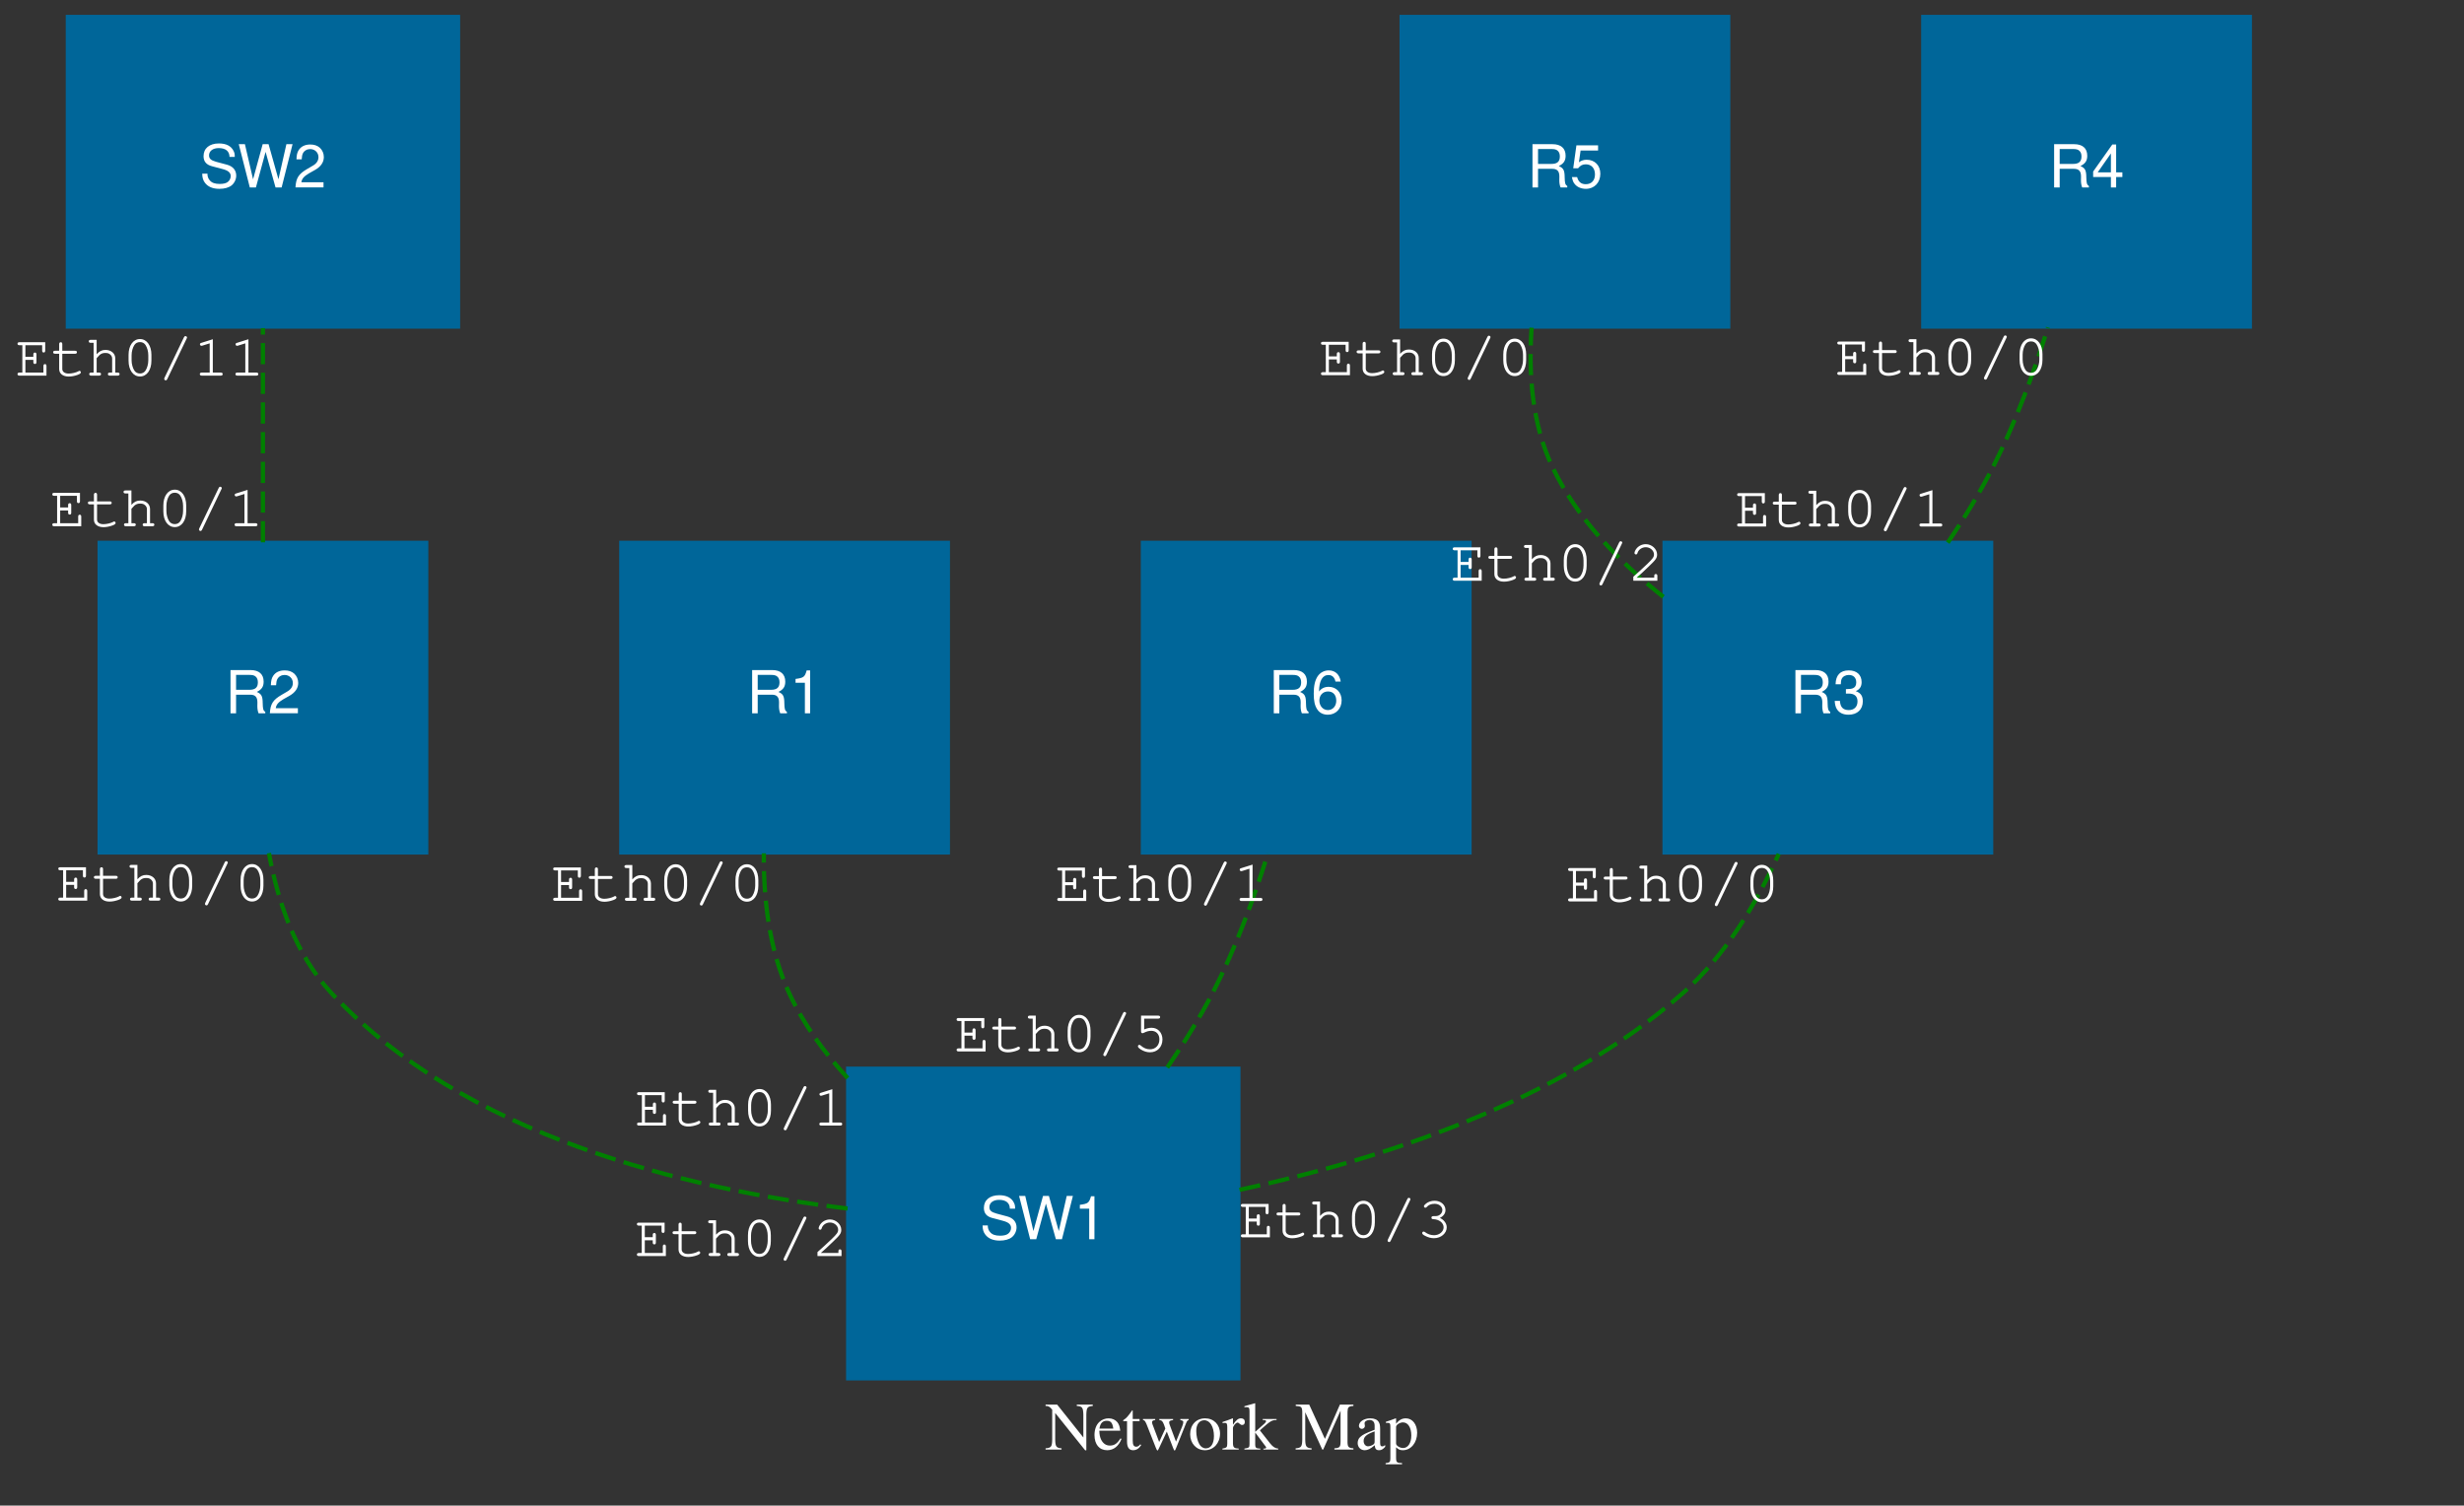
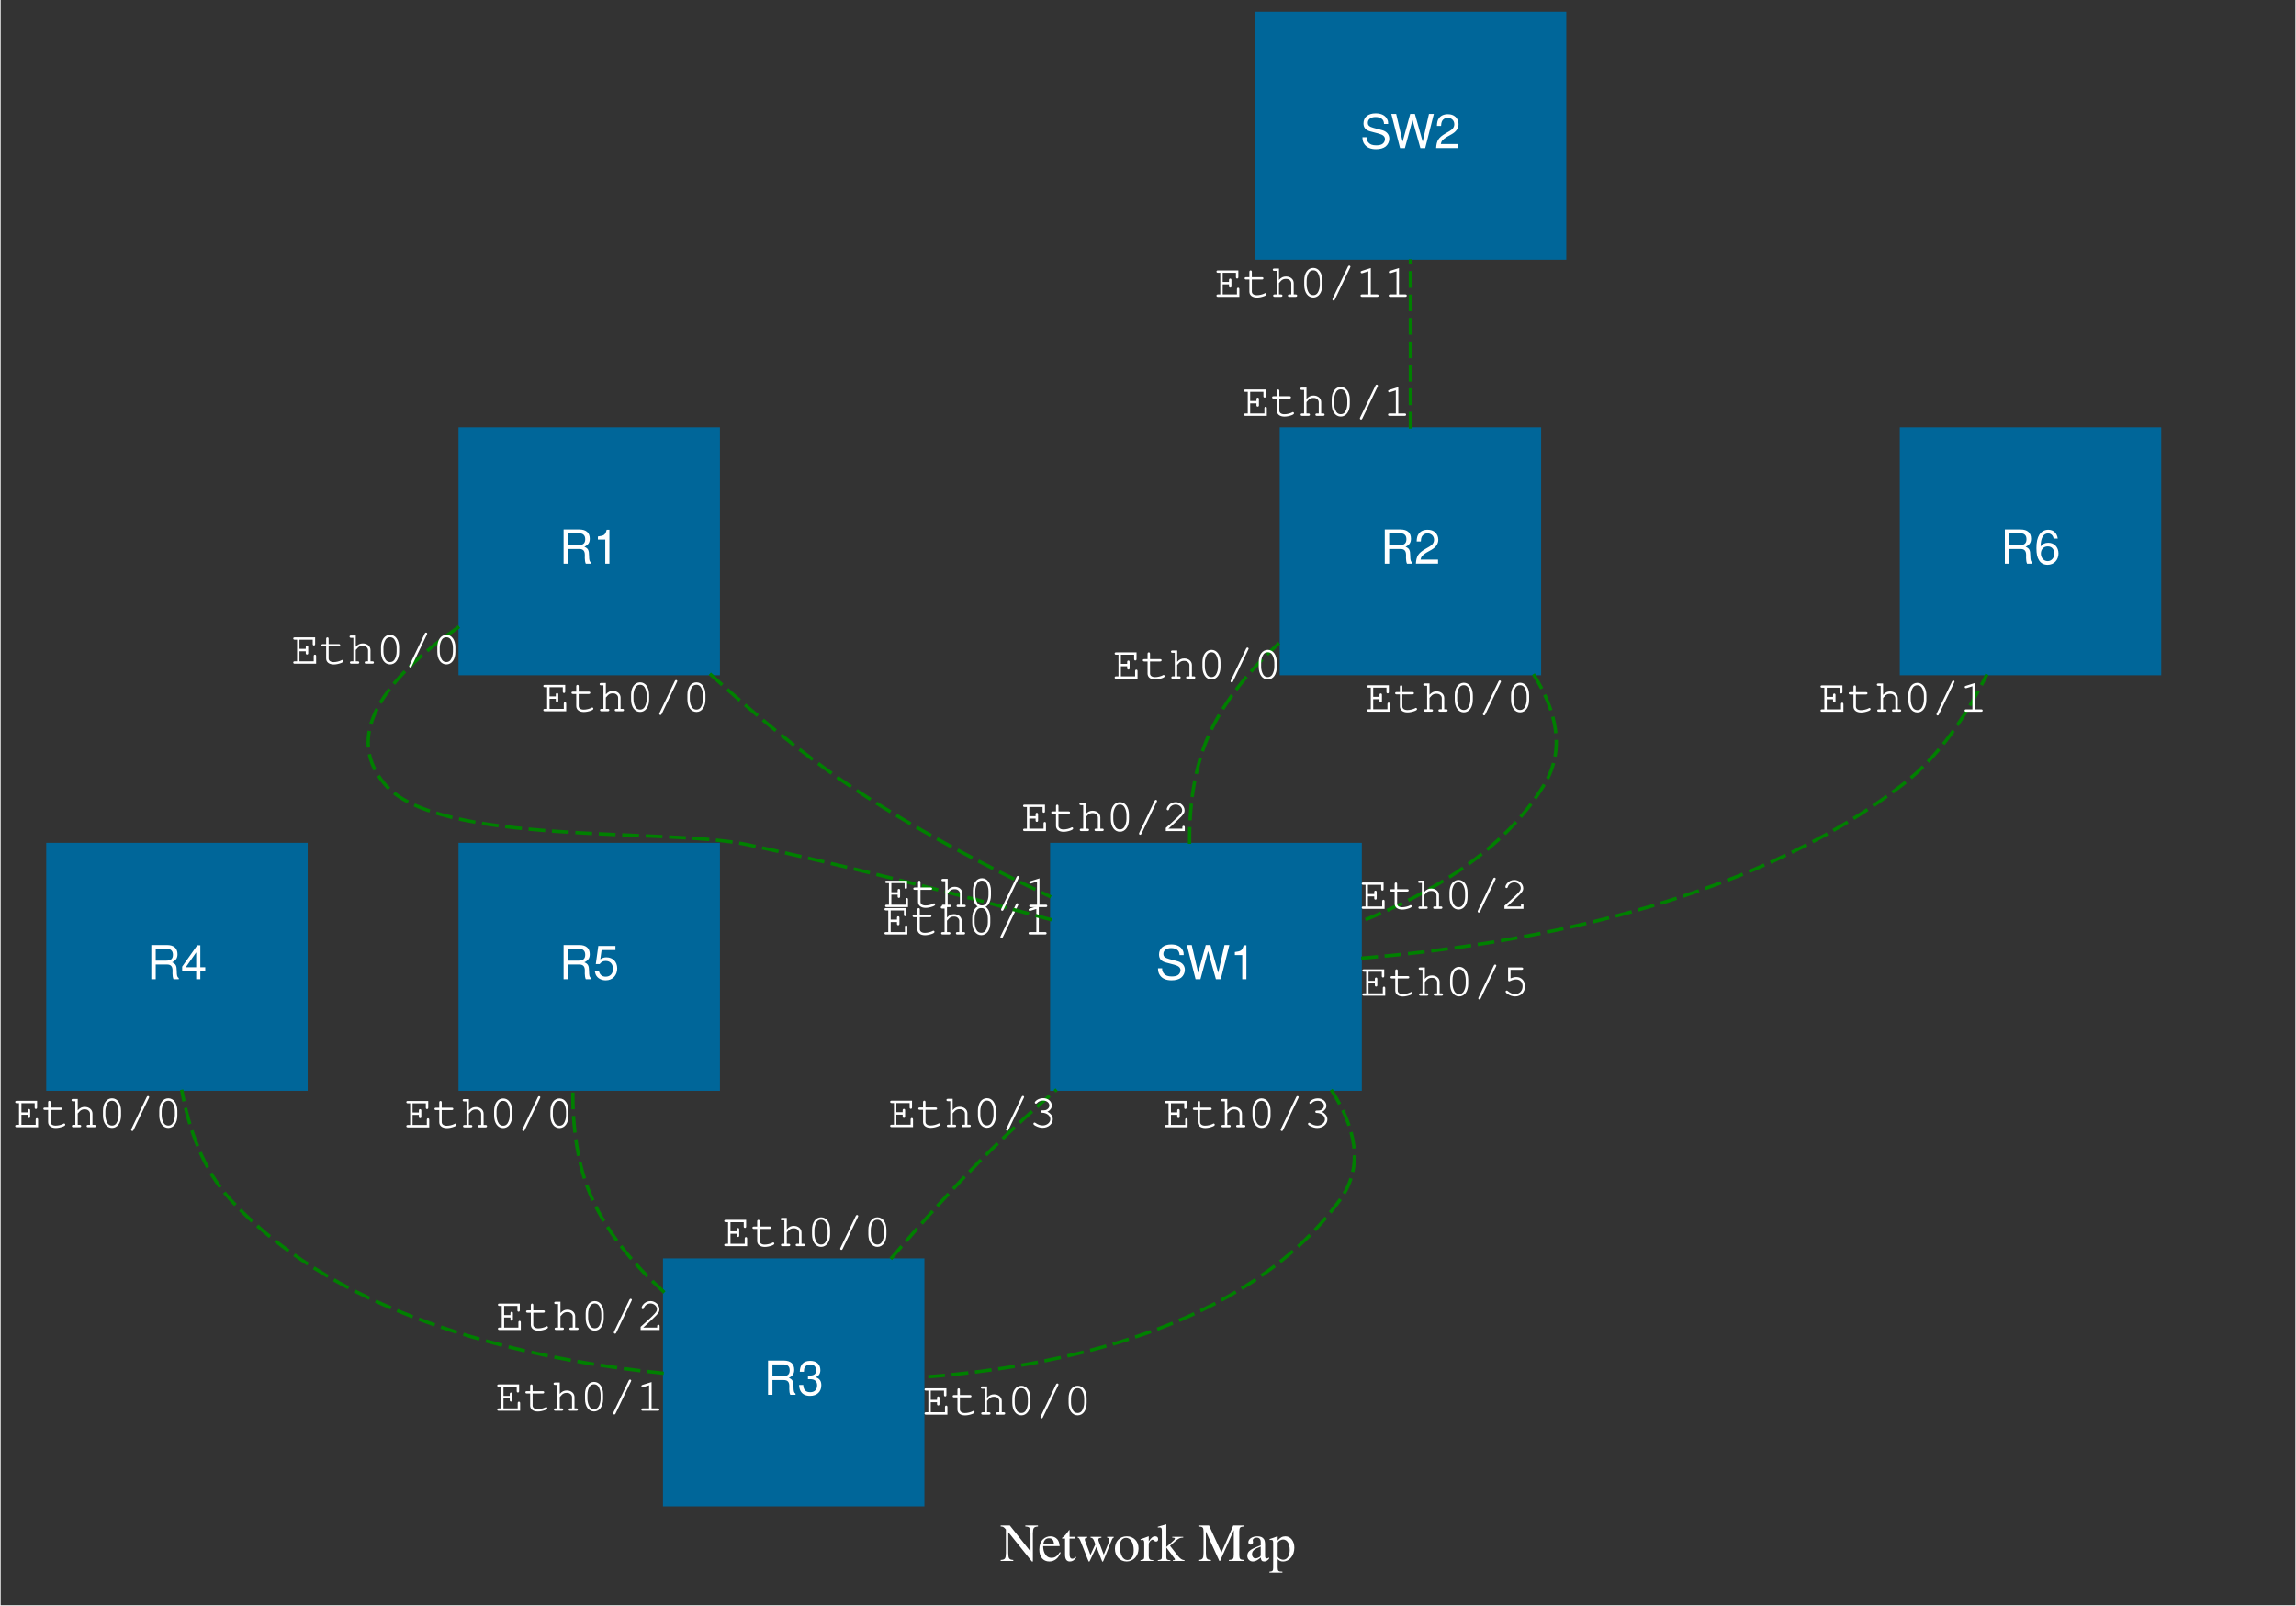
- <svg xmlns="http://www.w3.org/2000/svg" width="581pt" height="355pt" viewBox="0.00 0.00 581.00 355.00">
-   <g id="graph0" class="graph" transform="scale(1 1) rotate(0) translate(4 351)">
-     <polygon fill="#333333" stroke="none" points="-4,4 -4,-351 577,-351 577,4 -4,4" />
-     <text text-anchor="middle" x="286.5" y="-9.2" font-family="Times,serif" font-size="16.00" fill="white">Network Map</text>
+ <svg xmlns="http://www.w3.org/2000/svg" width="685pt" height="479pt" viewBox="0.00 0.00 684.59 479.00">
+   <g id="graph0" class="graph" transform="scale(1 1) rotate(0) translate(4 475)">
+     <polygon fill="#333333" stroke="none" points="-4,4 -4,-475 680.587,-475 680.587,4 -4,4" />
+     <text text-anchor="middle" x="338.293" y="-9.2" font-family="Times,serif" font-size="16.00" fill="white">Network Map</text>
    <g id="node1" class="node">
-       <polygon fill="#006699" stroke="#006699" points="288,-99 196,-99 196,-26 288,-26 288,-99" />
-       <text text-anchor="middle" x="242" y="-58.8" font-family="Helvetica,sans-Serif" font-size="14.00" fill="white">SW1</text>
+       <polygon fill="#006699" stroke="#006699" points="87.087,-223 10.086,-223 10.086,-150 87.087,-150 87.087,-223" />
+       <text text-anchor="middle" x="48.587" y="-182.8" font-family="Helvetica,sans-Serif" font-size="14.00" fill="white">R4</text>
+     </g>
+     <g id="node2" class="node">
+       <polygon fill="#006699" stroke="#006699" points="271.087,-99 194.087,-99 194.087,-26 271.087,-26 271.087,-99" />
+       <text text-anchor="middle" x="232.587" y="-58.8" font-family="Helvetica,sans-Serif" font-size="14.00" fill="white">R3</text>
+     </g>
+     <g id="edge9" class="edge">
+       <path fill="none" stroke="green" stroke-dasharray="5,2" d="M193.812,-65.217C155.5,-69.051 97.93,-80.919 64.587,-117 56.381,-125.879 52.129,-138.135 50,-149.829" />
+       <text text-anchor="middle" x="114.587" y="-120.8" font-family="Courier,monospace" font-size="14.00" fill="white">            </text>
+       <text text-anchor="middle" x="25" y="-138.629" font-family="Courier,monospace" font-size="14.00" fill="white">Eth0/0</text>
+       <text text-anchor="middle" x="168.812" y="-54.017" font-family="Courier,monospace" font-size="14.00" fill="white">Eth0/1</text>
+     </g>
+     <g id="node5" class="node">
+       <polygon fill="#006699" stroke="#006699" points="210.087,-223 133.087,-223 133.087,-150 210.087,-150 210.087,-223" />
+       <text text-anchor="middle" x="171.587" y="-182.8" font-family="Helvetica,sans-Serif" font-size="14.00" fill="white">R5</text>
+     </g>
+     <g id="edge10" class="edge">
+       <path fill="none" stroke="green" stroke-dasharray="5,2" d="M194.014,-89.341C185.4,-97.136 177.401,-106.464 172.587,-117 167.99,-127.061 166.601,-138.852 166.695,-149.788" />
+       <text text-anchor="middle" x="222.587" y="-120.8" font-family="Courier,monospace" font-size="14.00" fill="white">            </text>
+       <text text-anchor="middle" x="141.695" y="-138.588" font-family="Courier,monospace" font-size="14.00" fill="white">Eth0/0</text>
+       <text text-anchor="middle" x="169.014" y="-78.141" font-family="Courier,monospace" font-size="14.00" fill="white">Eth0/2</text>
+     </g>
+     <g id="node6" class="node">
+       <polygon fill="#006699" stroke="#006699" points="401.587,-223 309.587,-223 309.587,-150 401.587,-150 401.587,-223" />
+       <text text-anchor="middle" x="355.587" y="-182.8" font-family="Helvetica,sans-Serif" font-size="14.00" fill="white">SW1</text>
+     </g>
+     <g id="edge8" class="edge">
+       <path fill="none" stroke="green" stroke-dasharray="5,2" d="M261.54,-99.34C270.788,-110.168 281.301,-121.865 291.587,-132 297.673,-137.997 304.353,-144.072 311.03,-149.869" />
+       <text text-anchor="middle" x="341.587" y="-120.8" font-family="Courier,monospace" font-size="14.00" fill="white">            </text>
+       <text text-anchor="middle" x="286.03" y="-138.669" font-family="Courier,monospace" font-size="14.00" fill="white">Eth0/3</text>
+       <text text-anchor="middle" x="236.54" y="-103.14" font-family="Courier,monospace" font-size="14.00" fill="white">Eth0/0</text>
    </g>
    <g id="node3" class="node">
-       <polygon fill="#006699" stroke="#006699" points="96.5,-223 19.5,-223 19.5,-150 96.5,-150 96.5,-223" />
-       <text text-anchor="middle" x="58" y="-182.8" font-family="Helvetica,sans-Serif" font-size="14.00" fill="white">R2</text>
+       <polygon fill="#006699" stroke="#006699" points="210.087,-347 133.087,-347 133.087,-274 210.087,-274 210.087,-347" />
+       <text text-anchor="middle" x="171.587" y="-306.8" font-family="Helvetica,sans-Serif" font-size="14.00" fill="white">R1</text>
+     </g>
+     <g id="edge5" class="edge">
+       <path fill="none" stroke="green" stroke-dasharray="5,2" d="M207.558,-273.962C219.982,-262.673 234.365,-250.633 248.587,-241 267.502,-228.188 289.917,-216.509 309.333,-207.354" />
+       <text text-anchor="middle" x="298.587" y="-244.8" font-family="Courier,monospace" font-size="14.00" fill="white">            </text>
+       <text text-anchor="middle" x="284.333" y="-196.154" font-family="Courier,monospace" font-size="14.00" fill="white">Eth0/1</text>
+       <text text-anchor="middle" x="182.558" y="-262.762" font-family="Courier,monospace" font-size="14.00" fill="white">Eth0/0</text>
+     </g>
+     <g id="node4" class="node">
+       <polygon fill="#006699" stroke="#006699" points="455.087,-347 378.087,-347 378.087,-274 455.087,-274 455.087,-347" />
+       <text text-anchor="middle" x="416.587" y="-306.8" font-family="Helvetica,sans-Serif" font-size="14.00" fill="white">R2</text>
+     </g>
+     <g id="edge6" class="edge">
+       <path fill="none" stroke="green" stroke-dasharray="5,2" d="M453.294,-273.841C459.932,-263.238 462.978,-251.619 456.587,-241 444.563,-221.024 422.299,-208.115 401.728,-199.994" />
+       <text text-anchor="middle" x="509.587" y="-244.8" font-family="Courier,monospace" font-size="14.00" fill="white">            </text>
+       <text text-anchor="middle" x="426.728" y="-203.794" font-family="Courier,monospace" font-size="14.00" fill="white">Eth0/2</text>
+       <text text-anchor="middle" x="428.294" y="-262.641" font-family="Courier,monospace" font-size="14.00" fill="white">Eth0/0</text>
+     </g>
+     <g id="node8" class="node">
+       <polygon fill="#006699" stroke="#006699" points="462.587,-471 370.587,-471 370.587,-398 462.587,-398 462.587,-471" />
+       <text text-anchor="middle" x="416.587" y="-430.8" font-family="Helvetica,sans-Serif" font-size="14.00" fill="white">SW2</text>
+     </g>
+     <g id="edge7" class="edge">
+       <path fill="none" stroke="green" stroke-dasharray="5,2" d="M416.587,-347.115C416.587,-363.01 416.587,-381.704 416.587,-397.629" />
+       <text text-anchor="middle" x="466.587" y="-368.8" font-family="Courier,monospace" font-size="14.00" fill="white">            </text>
+       <text text-anchor="middle" x="387.587" y="-386.429" font-family="Courier,monospace" font-size="14.00" fill="white">Eth0/11</text>
+       <text text-anchor="middle" x="391.587" y="-350.915" font-family="Courier,monospace" font-size="14.00" fill="white">Eth0/1</text>
+     </g>
+     <g id="edge3" class="edge">
+       <path fill="none" stroke="green" stroke-dasharray="5,2" d="M392.952,-149.815C399.942,-138.994 403.018,-127.261 395.587,-117 367.372,-78.043 309.885,-66.947 271.288,-64.063" />
+       <text text-anchor="middle" x="449.587" y="-120.8" font-family="Courier,monospace" font-size="14.00" fill="white">            </text>
+       <text text-anchor="middle" x="296.288" y="-52.863" font-family="Courier,monospace" font-size="14.00" fill="white">Eth0/0</text>
+       <text text-anchor="middle" x="367.952" y="-138.615" font-family="Courier,monospace" font-size="14.00" fill="white">Eth0/3</text>
+     </g>
+     <g id="edge1" class="edge">
+       <path fill="none" stroke="green" stroke-dasharray="5,2" d="M309.535,-200.518C283.065,-207.728 249.109,-216.515 218.587,-223 194.787,-228.057 126.313,-222.435 110.587,-241 97,-257.039 113.642,-274.75 132.953,-288.144" />
+       <text text-anchor="middle" x="160.587" y="-244.8" font-family="Courier,monospace" font-size="14.00" fill="white">            </text>
+       <text text-anchor="middle" x="107.953" y="-276.944" font-family="Courier,monospace" font-size="14.00" fill="white">Eth0/0</text>
+       <text text-anchor="middle" x="284.535" y="-204.318" font-family="Courier,monospace" font-size="14.00" fill="white">Eth0/1</text>
    </g>
    <g id="edge2" class="edge">
-       <path fill="none" stroke="green" stroke-dasharray="5,2" d="M195.85,-66.031C157.833,-70.624 105.266,-83.167 74,-117 65.794,-125.879 61.542,-138.135 59.413,-149.829" />
-       <text text-anchor="middle" x="124" y="-120.8" font-family="Courier,monospace" font-size="14.00" fill="white">            </text>
-       <text text-anchor="middle" x="34.413" y="-138.629" font-family="Courier,monospace" font-size="14.00" fill="white">Eth0/0</text>
-       <text text-anchor="middle" x="170.85" y="-54.831" font-family="Courier,monospace" font-size="14.00" fill="white">Eth0/2</text>
-     </g>
-     <g id="node4" class="node">
-       <polygon fill="#006699" stroke="#006699" points="219.5,-223 142.5,-223 142.5,-150 219.5,-150 219.5,-223" />
-       <text text-anchor="middle" x="181" y="-182.8" font-family="Helvetica,sans-Serif" font-size="14.00" fill="white">R1</text>
-     </g>
-     <g id="edge1" class="edge">
-       <path fill="none" stroke="green" stroke-dasharray="5,2" d="M195.881,-96.793C190.284,-102.865 185.364,-109.638 182,-117 177.403,-127.061 176.014,-138.852 176.109,-149.788" />
-       <text text-anchor="middle" x="232" y="-120.8" font-family="Courier,monospace" font-size="14.00" fill="white">            </text>
-       <text text-anchor="middle" x="151.109" y="-138.588" font-family="Courier,monospace" font-size="14.00" fill="white">Eth0/0</text>
-       <text text-anchor="middle" x="170.881" y="-85.593" font-family="Courier,monospace" font-size="14.00" fill="white">Eth0/1</text>
+       <path fill="none" stroke="green" stroke-dasharray="5,2" d="M350.695,-223.212C350.601,-234.148 351.99,-245.939 356.587,-256 361.401,-266.536 369.4,-275.864 378.014,-283.659" />
+       <text text-anchor="middle" x="406.587" y="-244.8" font-family="Courier,monospace" font-size="14.00" fill="white">            </text>
+       <text text-anchor="middle" x="353.014" y="-272.459" font-family="Courier,monospace" font-size="14.00" fill="white">Eth0/0</text>
+       <text text-anchor="middle" x="325.695" y="-227.012" font-family="Courier,monospace" font-size="14.00" fill="white">Eth0/2</text>
    </g>
    <g id="node7" class="node">
-       <polygon fill="#006699" stroke="#006699" points="342.5,-223 265.5,-223 265.5,-150 342.5,-150 342.5,-223" />
-       <text text-anchor="middle" x="304" y="-182.8" font-family="Helvetica,sans-Serif" font-size="14.00" fill="white">R6</text>
+       <polygon fill="#006699" stroke="#006699" points="640.087,-347 563.087,-347 563.087,-274 640.087,-274 640.087,-347" />
+       <text text-anchor="middle" x="601.587" y="-306.8" font-family="Helvetica,sans-Serif" font-size="14.00" fill="white">R6</text>
    </g>
    <g id="edge4" class="edge">
-       <path fill="none" stroke="green" stroke-dasharray="5,2" d="M271.235,-99.278C275.175,-105.007 278.915,-111.023 282,-117 287.27,-127.212 291.593,-138.931 294.97,-149.755" />
-       <text text-anchor="middle" x="339" y="-120.8" font-family="Courier,monospace" font-size="14.00" fill="white">            </text>
-       <text text-anchor="middle" x="269.97" y="-138.555" font-family="Courier,monospace" font-size="14.00" fill="white">Eth0/1</text>
-       <text text-anchor="middle" x="246.235" y="-103.079" font-family="Courier,monospace" font-size="14.00" fill="white">Eth0/5</text>
-     </g>
-     <g id="node8" class="node">
-       <polygon fill="#006699" stroke="#006699" points="465.5,-223 388.5,-223 388.5,-150 465.5,-150 465.5,-223" />
-       <text text-anchor="middle" x="427" y="-182.8" font-family="Helvetica,sans-Serif" font-size="14.00" fill="white">R3</text>
-     </g>
-     <g id="edge3" class="edge">
-       <path fill="none" stroke="green" stroke-dasharray="5,2" d="M288.272,-70.441C320.828,-77.399 363.655,-90.987 393,-117 402.836,-125.719 410.149,-137.939 415.42,-149.648" />
-       <text text-anchor="middle" x="456" y="-120.8" font-family="Courier,monospace" font-size="14.00" fill="white">            </text>
-       <text text-anchor="middle" x="390.42" y="-138.448" font-family="Courier,monospace" font-size="14.00" fill="white">Eth0/0</text>
-       <text text-anchor="middle" x="313.272" y="-59.24" font-family="Courier,monospace" font-size="14.00" fill="white">Eth0/3</text>
-     </g>
-     <g id="node2" class="node">
-       <polygon fill="#006699" stroke="#006699" points="403.5,-347 326.5,-347 326.5,-274 403.5,-274 403.5,-347" />
-       <text text-anchor="middle" x="365" y="-306.8" font-family="Helvetica,sans-Serif" font-size="14.00" fill="white">R5</text>
-     </g>
-     <g id="node6" class="node">
-       <polygon fill="#006699" stroke="#006699" points="104,-347 12,-347 12,-274 104,-274 104,-347" />
-       <text text-anchor="middle" x="58" y="-306.8" font-family="Helvetica,sans-Serif" font-size="14.00" fill="white">SW2</text>
-     </g>
-     <g id="edge5" class="edge">
-       <path fill="none" stroke="green" stroke-dasharray="5,2" d="M58,-223.115C58,-239.01 58,-257.704 58,-273.629" />
-       <text text-anchor="middle" x="108" y="-244.8" font-family="Courier,monospace" font-size="14.00" fill="white">            </text>
-       <text text-anchor="middle" x="29" y="-262.429" font-family="Courier,monospace" font-size="14.00" fill="white">Eth0/11</text>
-       <text text-anchor="middle" x="33" y="-226.915" font-family="Courier,monospace" font-size="14.00" fill="white">Eth0/1</text>
-     </g>
-     <g id="node5" class="node">
-       <polygon fill="#006699" stroke="#006699" points="526.5,-347 449.5,-347 449.5,-274 526.5,-274 526.5,-347" />
-       <text text-anchor="middle" x="488" y="-306.8" font-family="Helvetica,sans-Serif" font-size="14.00" fill="white">R4</text>
-     </g>
-     <g id="edge7" class="edge">
-       <path fill="none" stroke="green" stroke-dasharray="5,2" d="M388.218,-210.267C377.75,-218.511 367.74,-228.841 362,-241 357.274,-251.011 356.378,-262.789 357.152,-273.728" />
-       <text text-anchor="middle" x="412" y="-244.8" font-family="Courier,monospace" font-size="14.00" fill="white">            </text>
-       <text text-anchor="middle" x="332.152" y="-262.528" font-family="Courier,monospace" font-size="14.00" fill="white">Eth0/0</text>
-       <text text-anchor="middle" x="363.218" y="-214.067" font-family="Courier,monospace" font-size="14.00" fill="white">Eth0/2</text>
-     </g>
-     <g id="edge6" class="edge">
-       <path fill="none" stroke="green" stroke-dasharray="5,2" d="M455.28,-223.045C459.199,-228.854 462.927,-234.955 466,-241 471.208,-251.244 475.514,-262.971 478.893,-273.794" />
-       <text text-anchor="middle" x="523" y="-244.8" font-family="Courier,monospace" font-size="14.00" fill="white">            </text>
-       <text text-anchor="middle" x="453.893" y="-262.594" font-family="Courier,monospace" font-size="14.00" fill="white">Eth0/0</text>
-       <text text-anchor="middle" x="430.28" y="-226.845" font-family="Courier,monospace" font-size="14.00" fill="white">Eth0/1</text>
+       <path fill="none" stroke="green" stroke-dasharray="5,2" d="M401.913,-189.071C447.369,-192.812 516.533,-204.629 563.587,-241 574.454,-249.4 582.661,-261.835 588.616,-273.812" />
+       <text text-anchor="middle" x="626.587" y="-244.8" font-family="Courier,monospace" font-size="14.00" fill="white">            </text>
+       <text text-anchor="middle" x="563.616" y="-262.612" font-family="Courier,monospace" font-size="14.00" fill="white">Eth0/1</text>
+       <text text-anchor="middle" x="426.913" y="-177.871" font-family="Courier,monospace" font-size="14.00" fill="white">Eth0/5</text>
    </g>
  </g>
</svg>
